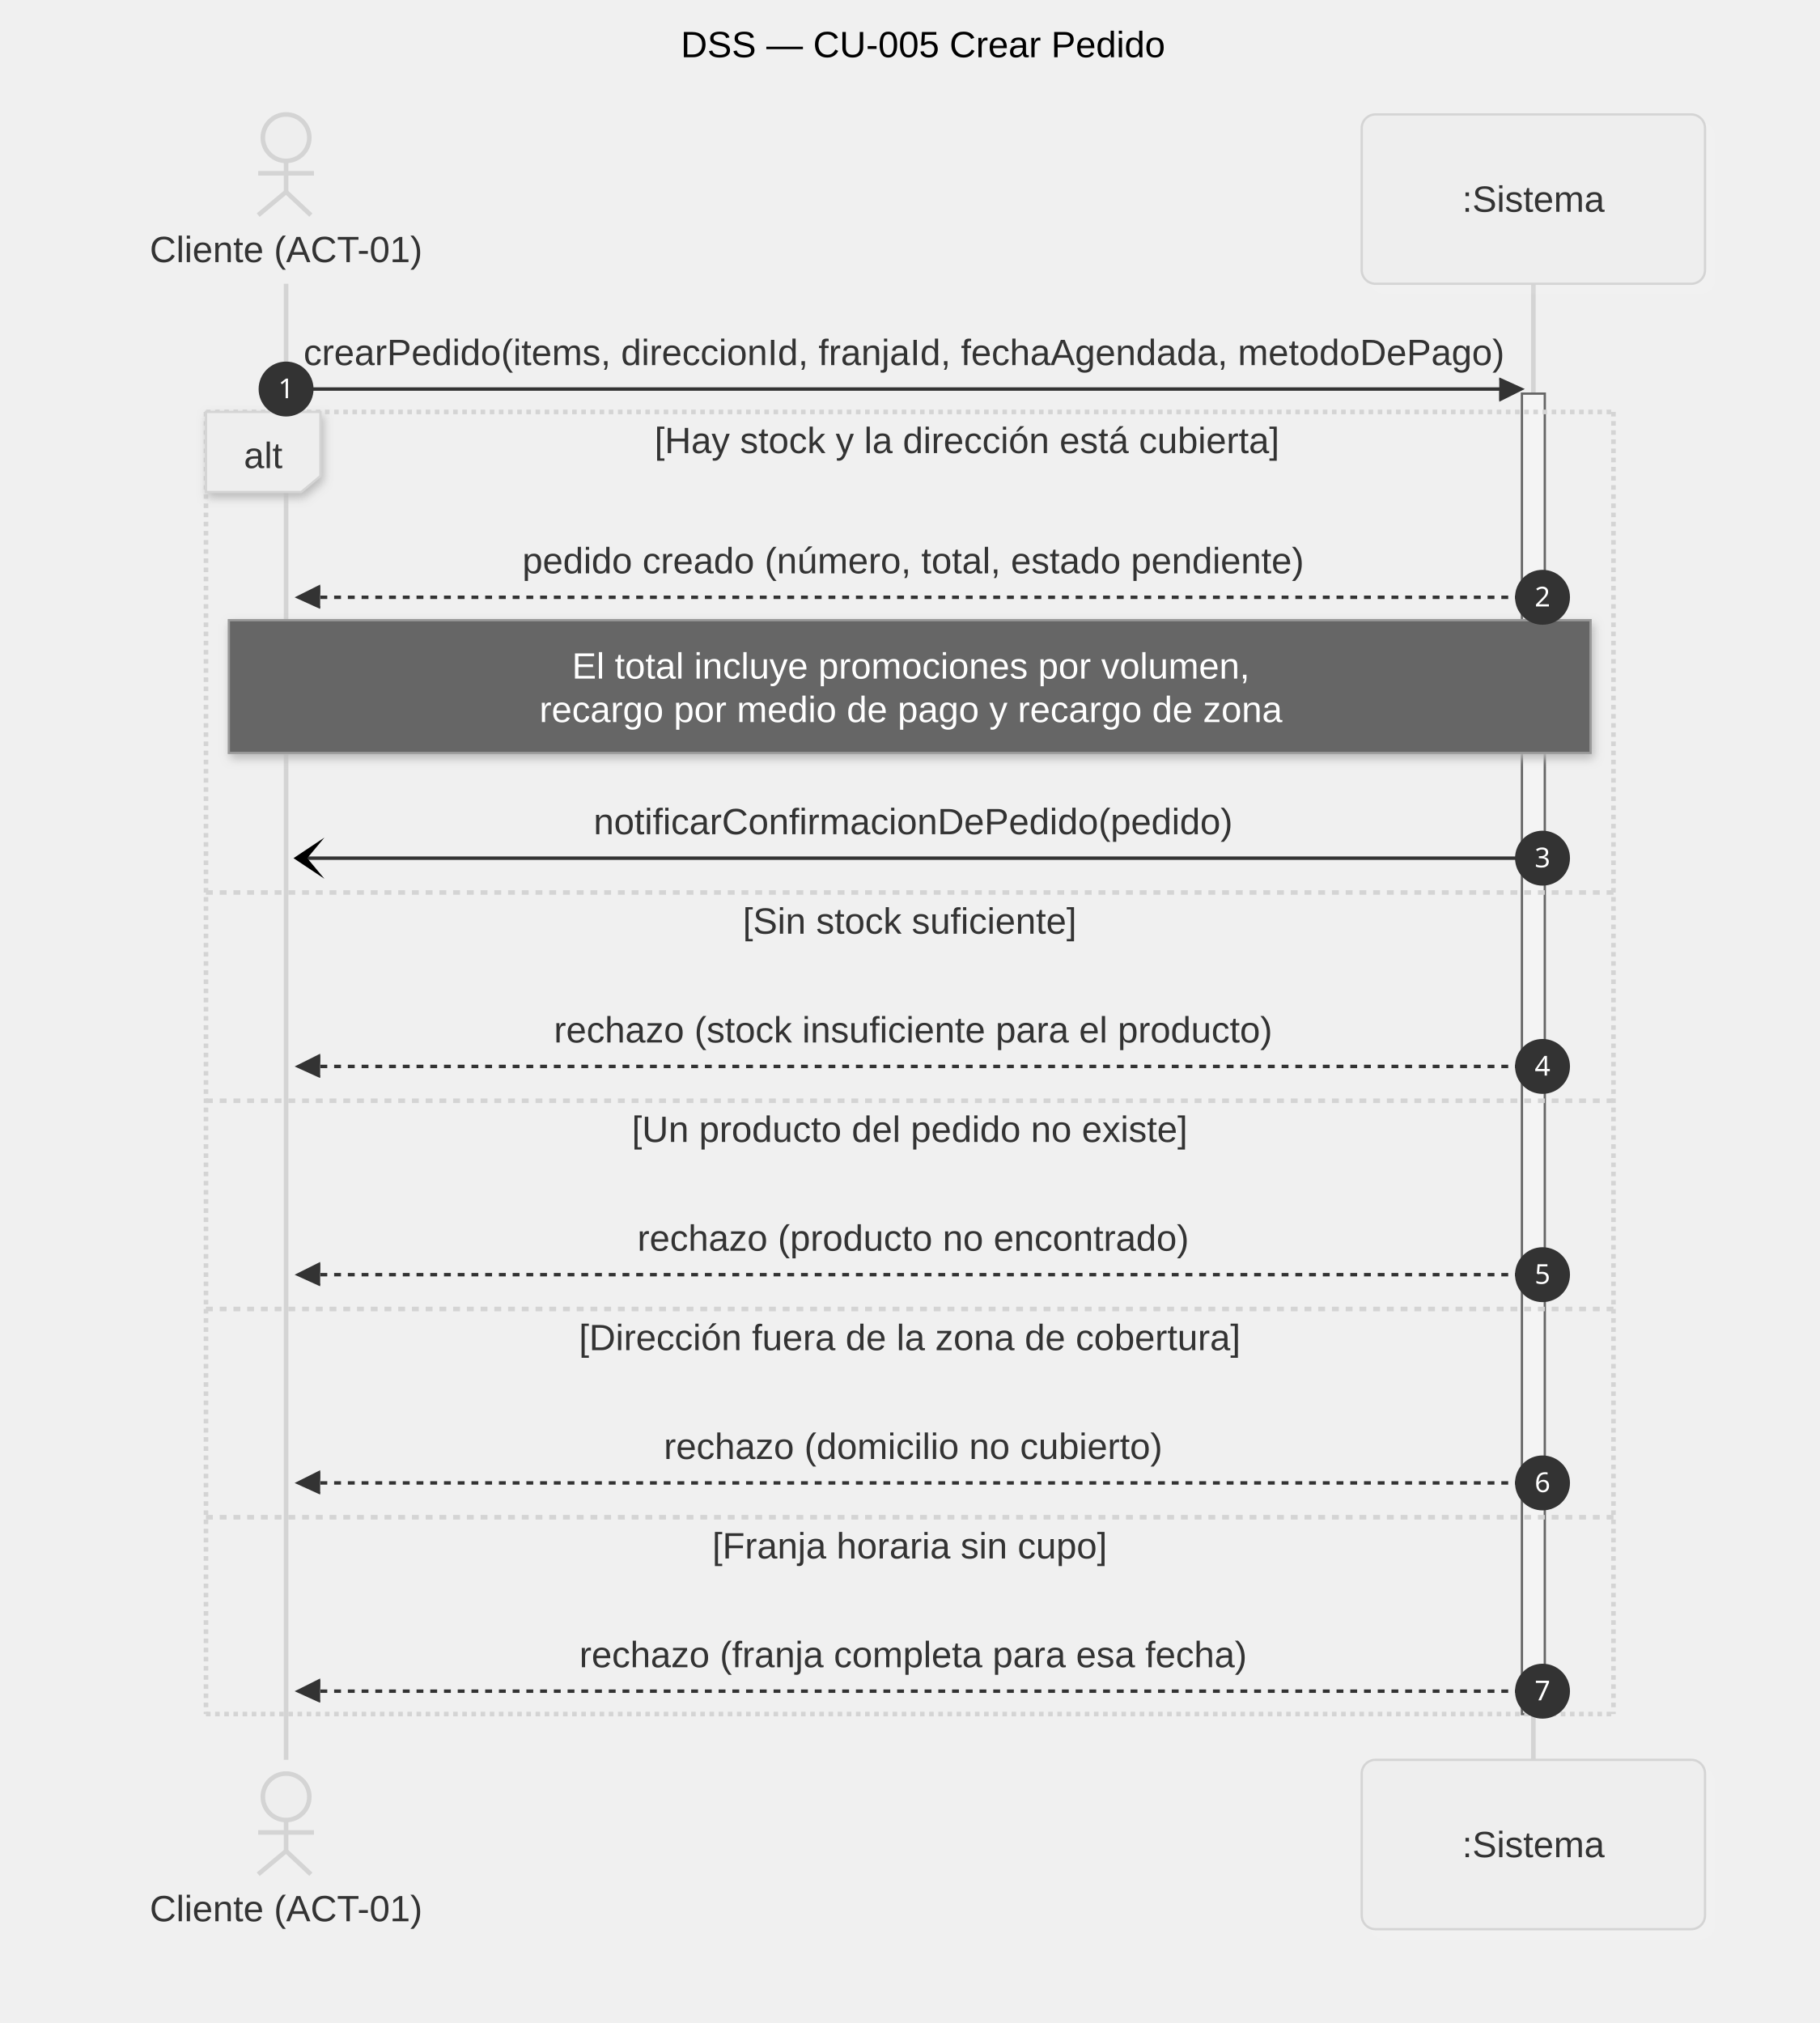
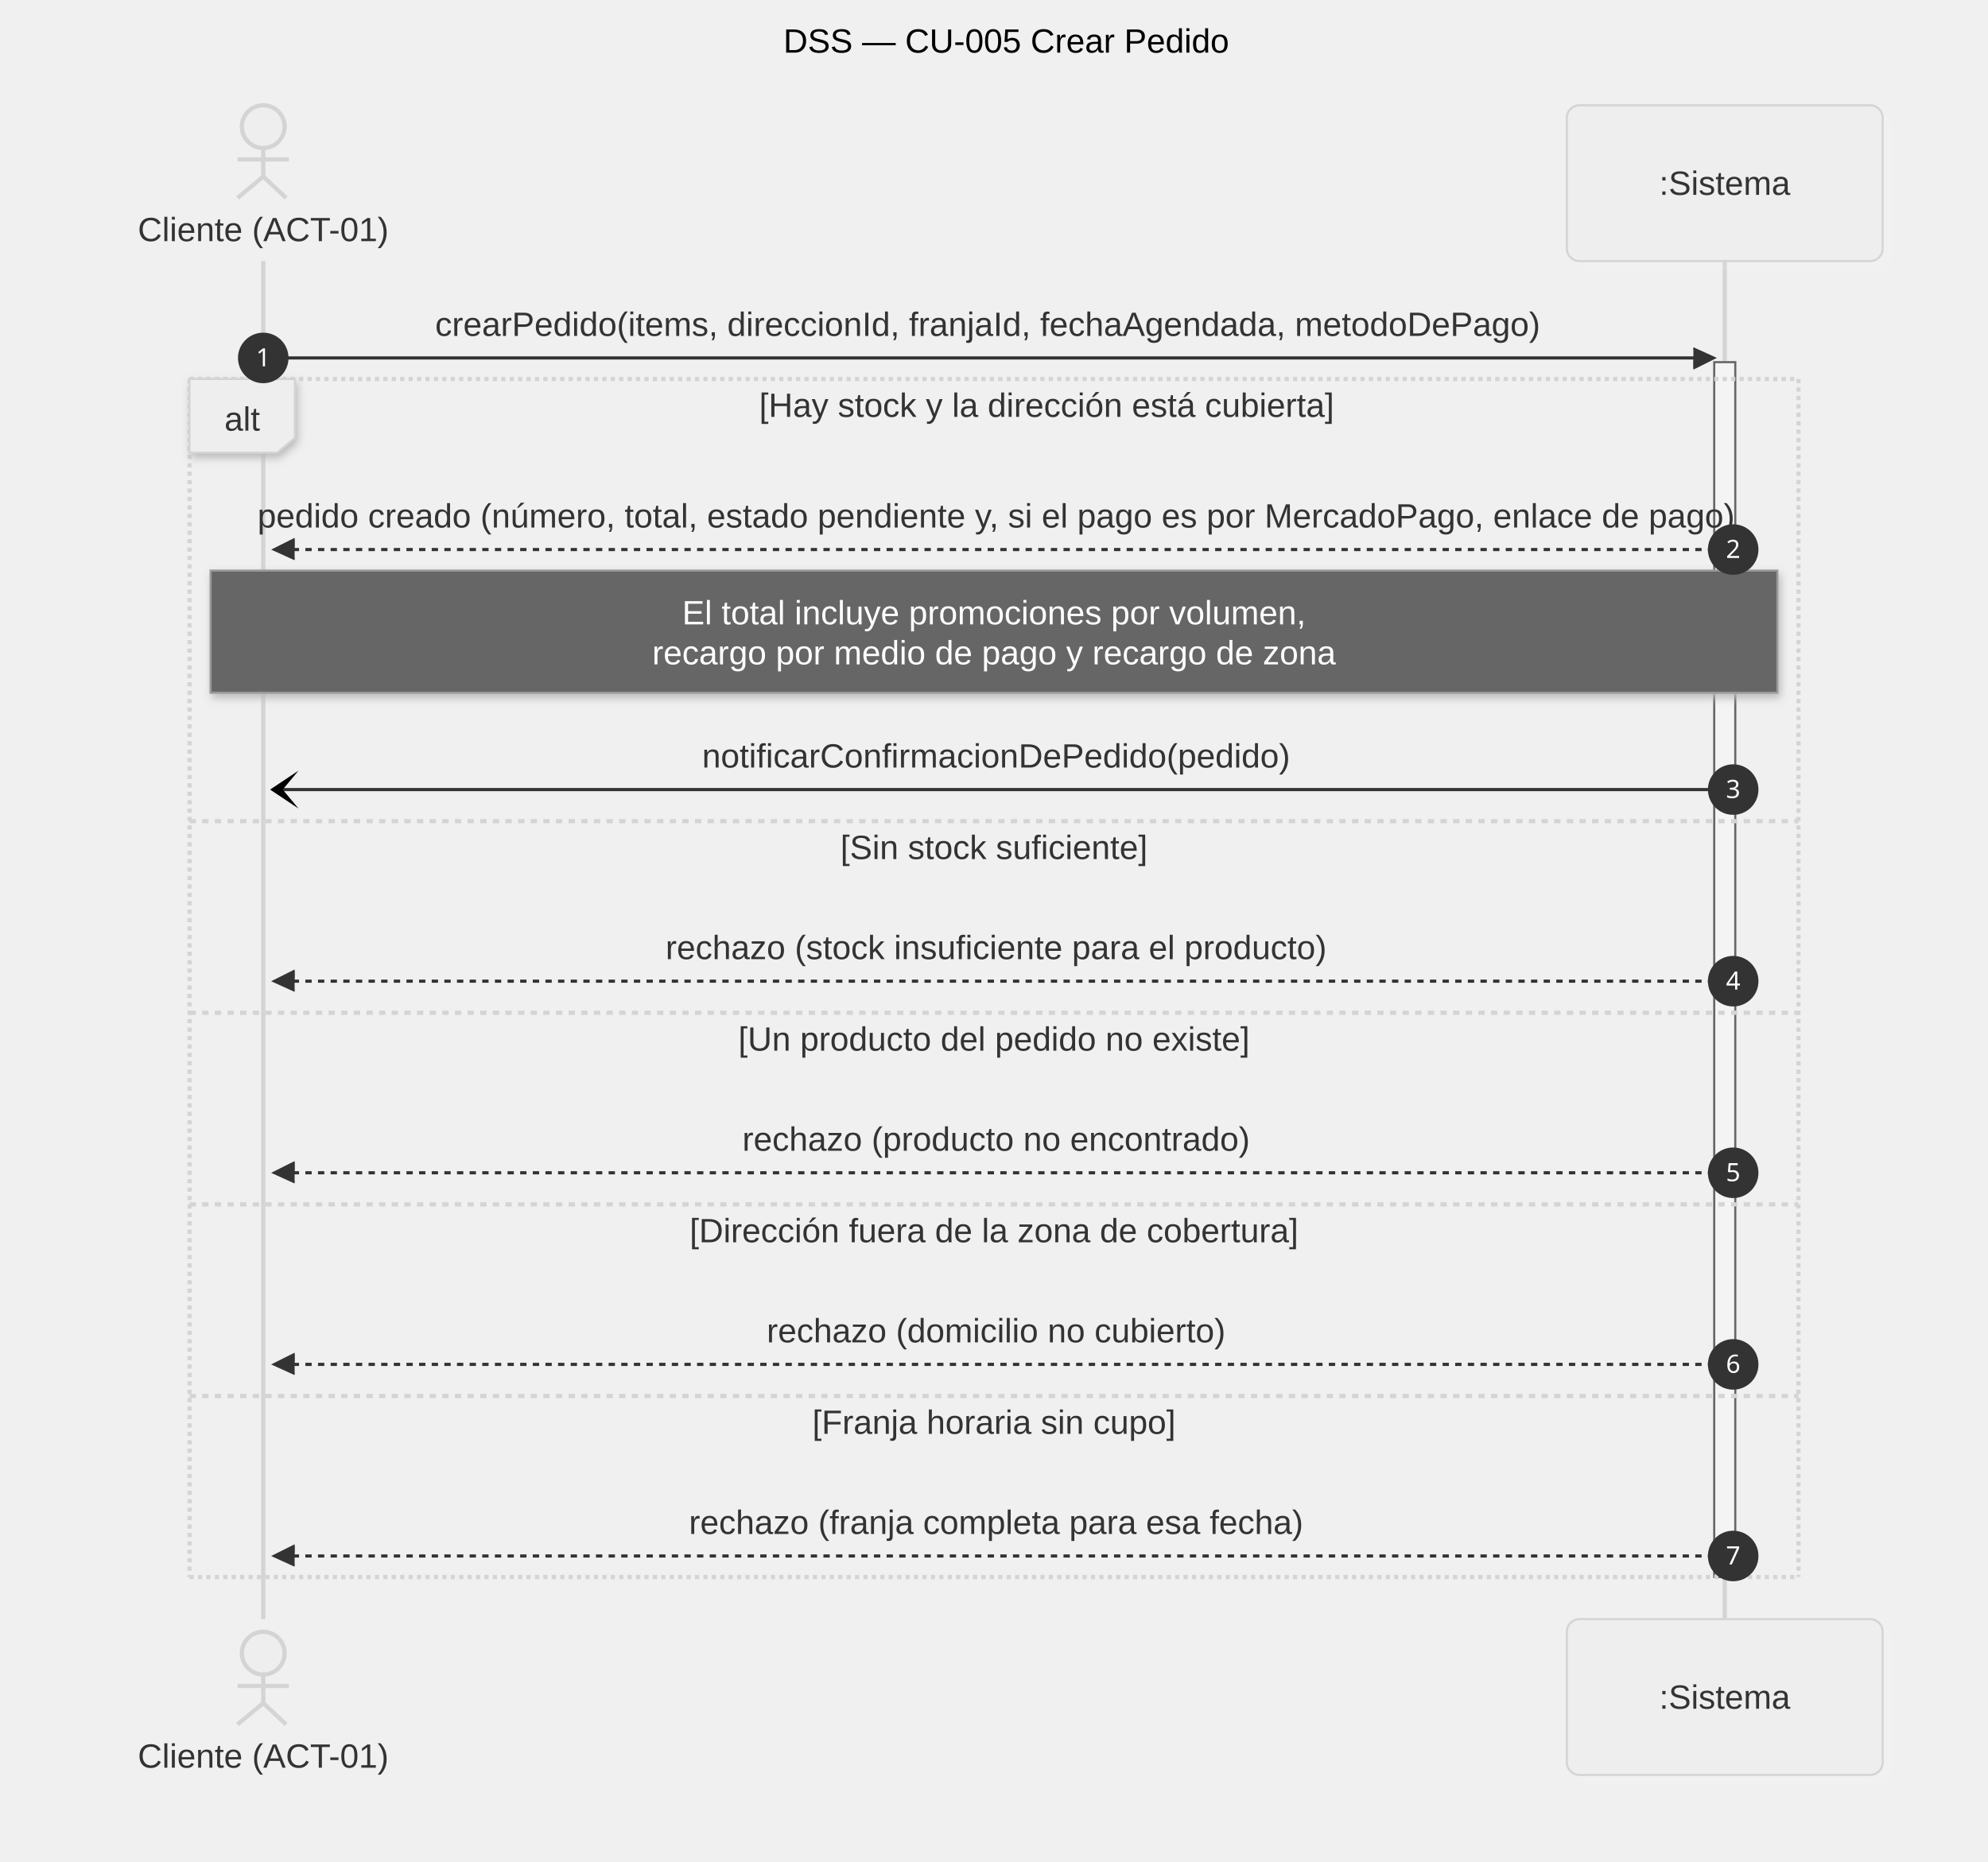
- <svg xmlns="http://www.w3.org/2000/svg" id="my-svg" width="100%" style="max-width: 795px; background-color: transparent;" viewBox="-50 -50 795 884" role="graphics-document document" aria-roledescription="sequence">
+ <svg xmlns="http://www.w3.org/2000/svg" id="my-svg" width="100%" style="max-width: 944px; background-color: transparent;" viewBox="-50 -50 944 884" role="graphics-document document" aria-roledescription="sequence">
  <g>
-     <rect x="545" y="719" fill="#eaeaea" stroke="#666" width="150" height="74" name="SIS" rx="6" ry="6" class="actor actor-bottom" data-look="neo" filter="url(#my-svg-drop-shadow)" />
-     <text x="620" y="756" dominant-baseline="central" alignment-baseline="central" class="actor actor-box" style="text-anchor: middle; font-size: 16px; font-weight: 400;">
-       <tspan x="620" dy="0">:Sistema</tspan>
+     <rect x="694" y="719" fill="#eaeaea" stroke="#666" width="150" height="74" name="SIS" rx="6" ry="6" class="actor actor-bottom" data-look="neo" filter="url(#my-svg-drop-shadow)" />
+     <text x="769" y="756" dominant-baseline="central" alignment-baseline="central" class="actor actor-box" style="text-anchor: middle; font-size: 16px; font-weight: 400;">
+       <tspan x="769" dy="0">:Sistema</tspan>
    </text>
  </g>
  <g />
  <g>
-     <line id="actor1" x1="620" y1="74" x2="620" y2="719" class="actor-line 200" stroke-width="0.5px" stroke="#999" name="SIS" data-et="life-line" data-id="SIS" />
+     <line id="actor1" x1="769" y1="74" x2="769" y2="719" class="actor-line 200" stroke-width="0.5px" stroke="#999" name="SIS" data-et="life-line" data-id="SIS" />
    <g id="root-1" data-look="neo" data-et="participant" data-type="participant" data-id="SIS">
-       <rect x="545" y="0" fill="#eaeaea" stroke="#666" width="150" height="74" name="SIS" rx="6" ry="6" class="actor actor-top" data-look="neo" filter="url(#my-svg-drop-shadow)" />
-       <text x="620" y="37" dominant-baseline="central" alignment-baseline="central" class="actor actor-box" style="text-anchor: middle; font-size: 16px; font-weight: 400;">
-         <tspan x="620" dy="0">:Sistema</tspan>
+       <rect x="694" y="0" fill="#eaeaea" stroke="#666" width="150" height="74" name="SIS" rx="6" ry="6" class="actor actor-top" data-look="neo" filter="url(#my-svg-drop-shadow)" />
+       <text x="769" y="37" dominant-baseline="central" alignment-baseline="central" class="actor actor-box" style="text-anchor: middle; font-size: 16px; font-weight: 400;">
+         <tspan x="769" dy="0">:Sistema</tspan>
      </text>
    </g>
  </g>
  <g>
    <line id="actor0" x1="75" y1="74" x2="75" y2="719" class="actor-line 200" stroke-width="0.5px" stroke="#999" name="CLI" data-et="life-line" data-id="CLI" />
  </g>
  <style>#my-svg{font-family:"trebuchet ms",verdana,arial,sans-serif;font-size:16px;fill:#000000;}@keyframes edge-animation-frame{from{stroke-dashoffset:0;}}@keyframes dash{to{stroke-dashoffset:0;}}#my-svg .edge-animation-slow{stroke-dasharray:9,5!important;stroke-dashoffset:900;animation:dash 50s linear infinite;stroke-linecap:round;}#my-svg .edge-animation-fast{stroke-dasharray:9,5!important;stroke-dashoffset:900;animation:dash 20s linear infinite;stroke-linecap:round;}#my-svg .error-icon{fill:#552222;}#my-svg .error-text{fill:#552222;stroke:#552222;}#my-svg .edge-thickness-normal{stroke-width:1px;}#my-svg .edge-thickness-thick{stroke-width:3.5px;}#my-svg .edge-pattern-solid{stroke-dasharray:0;}#my-svg .edge-thickness-invisible{stroke-width:0;fill:none;}#my-svg .edge-pattern-dashed{stroke-dasharray:3;}#my-svg .edge-pattern-dotted{stroke-dasharray:2;}#my-svg .marker{fill:#666;stroke:#666;}#my-svg .marker.cross{stroke:#666;}#my-svg svg{font-family:"trebuchet ms",verdana,arial,sans-serif;font-size:16px;}#my-svg p{margin:0;}#my-svg .actor{stroke:hsl(0, 0%, 83%);fill:#eee;stroke-width:1;}#my-svg rect.actor.outer-path[data-look="neo"]{filter:drop-shadow( 1px 2px 2px rgba(185,185,185,1));}#my-svg rect.note[data-look="neo"]{stroke:#999;fill:#666;filter:drop-shadow( 1px 2px 2px rgba(185,185,185,1));}#my-svg text.actor&gt;tspan{fill:#333;stroke:none;}#my-svg .actor-line{stroke:hsl(0, 0%, 83%);}#my-svg .innerArc{stroke-width:1.5;stroke-dasharray:none;}#my-svg .messageLine0{stroke-width:1.5;stroke-dasharray:none;stroke:#333;}#my-svg .messageLine1{stroke-width:1.5;stroke-dasharray:2,2;stroke:#333;}#my-svg [id$="-arrowhead"] path{fill:#333;stroke:#333;}#my-svg .sequenceNumber{fill:white;}#my-svg [id$="-sequencenumber"]{fill:#333;}#my-svg [id$="-crosshead"] path{fill:#333;stroke:#333;}#my-svg .messageText{fill:#333;stroke:none;}#my-svg .labelBox{stroke:hsl(0, 0%, 83%);fill:#eee;filter:drop-shadow( 1px 2px 2px rgba(185,185,185,1));}#my-svg .labelText,#my-svg .labelText&gt;tspan{fill:#333;stroke:none;}#my-svg .loopText,#my-svg .loopText&gt;tspan{fill:#333;stroke:none;}#my-svg .sectionTitle,#my-svg .sectionTitle&gt;tspan{fill:#333;stroke:none;}#my-svg .loopLine{stroke-width:2px;stroke-dasharray:2,2;stroke:hsl(0, 0%, 83%);fill:hsl(0, 0%, 83%);}#my-svg .note{stroke:#999;fill:#666;}#my-svg .noteText,#my-svg .noteText&gt;tspan{fill:#fff;stroke:none;}#my-svg .activation0{fill:#f4f4f4;stroke:#666;}#my-svg .activation1{fill:#f4f4f4;stroke:#666;}#my-svg .activation2{fill:#f4f4f4;stroke:#666;}#my-svg .actorPopupMenu{position:absolute;}#my-svg .actorPopupMenuPanel{position:absolute;fill:#eee;box-shadow:0px 8px 16px 0px rgba(0,0,0,0.2);filter:drop-shadow(3px 5px 2px rgb(0 0 0 / 0.4));}#my-svg .actor-man circle,#my-svg line{fill:#eee;stroke-width:2px;}#my-svg g rect.rect{filter:drop-shadow( 1px 2px 2px rgba(185,185,185,1));stroke:#999;}#my-svg .node .neo-node{stroke:#999;}#my-svg [data-look="neo"].node rect,#my-svg [data-look="neo"].cluster rect,#my-svg [data-look="neo"].node polygon{stroke:url(#my-svg-gradient);filter:drop-shadow( 1px 2px 2px rgba(185,185,185,1));}#my-svg [data-look="neo"].swimlane.cluster rect{filter:none;}#my-svg [data-look="neo"].node path{stroke:url(#my-svg-gradient);stroke-width:1px;}#my-svg [data-look="neo"].node .outer-path{filter:drop-shadow( 1px 2px 2px rgba(185,185,185,1));}#my-svg [data-look="neo"].node .neo-line path{stroke:#999;filter:none;}#my-svg [data-look="neo"].node circle{stroke:url(#my-svg-gradient);filter:drop-shadow( 1px 2px 2px rgba(185,185,185,1));}#my-svg [data-look="neo"].node circle .state-start{fill:#000000;}#my-svg [data-look="neo"].icon-shape .icon{fill:url(#my-svg-gradient);filter:drop-shadow( 1px 2px 2px rgba(185,185,185,1));}#my-svg [data-look="neo"].icon-shape .icon-neo path{stroke:url(#my-svg-gradient);filter:drop-shadow( 1px 2px 2px rgba(185,185,185,1));}#my-svg :root{--mermaid-font-family:"trebuchet ms",verdana,arial,sans-serif;}</style>
  <g />
  <defs>
    <symbol id="my-svg-computer" width="24" height="24">
      <path transform="scale(.5)" d="M2 2v13h20v-13h-20zm18 11h-16v-9h16v9zm-10.228 6l.466-1h3.524l.467 1h-4.457zm14.228 3h-24l2-6h2.104l-1.33 4h18.45l-1.297-4h2.073l2 6zm-5-10h-14v-7h14v7z" />
    </symbol>
  </defs>
  <defs>
    <symbol id="my-svg-database" fill-rule="evenodd" clip-rule="evenodd">
      <path transform="scale(.5)" d="M12.258.001l.256.004.255.005.253.008.251.01.249.012.247.015.246.016.242.019.241.02.239.023.236.024.233.027.231.028.229.031.225.032.223.034.22.036.217.038.214.04.211.041.208.043.205.045.201.046.198.048.194.05.191.051.187.053.183.054.18.056.175.057.172.059.168.06.163.061.16.063.155.064.15.066.074.033.073.033.071.034.07.034.069.035.068.035.067.035.066.035.064.036.064.036.062.036.06.036.06.037.058.037.058.037.055.038.055.038.053.038.052.038.051.039.05.039.048.039.047.039.045.04.044.04.043.04.041.04.04.041.039.041.037.041.036.041.034.041.033.042.032.042.03.042.029.042.027.042.026.043.024.043.023.043.021.043.02.043.018.044.017.043.015.044.013.044.012.044.011.045.009.044.007.045.006.045.004.045.002.045.001.045v17l-.001.045-.002.045-.004.045-.006.045-.007.045-.009.044-.011.045-.012.044-.013.044-.015.044-.017.043-.018.044-.02.043-.021.043-.023.043-.024.043-.026.043-.027.042-.029.042-.03.042-.032.042-.033.042-.034.041-.036.041-.037.041-.039.041-.04.041-.041.04-.043.04-.044.04-.045.04-.047.039-.048.039-.05.039-.051.039-.052.038-.053.038-.055.038-.055.038-.058.037-.058.037-.06.037-.06.036-.062.036-.064.036-.064.036-.066.035-.067.035-.068.035-.069.035-.07.034-.071.034-.073.033-.074.033-.15.066-.155.064-.16.063-.163.061-.168.06-.172.059-.175.057-.18.056-.183.054-.187.053-.191.051-.194.05-.198.048-.201.046-.205.045-.208.043-.211.041-.214.04-.217.038-.22.036-.223.034-.225.032-.229.031-.231.028-.233.027-.236.024-.239.023-.241.02-.242.019-.246.016-.247.015-.249.012-.251.01-.253.008-.255.005-.256.004-.258.001-.258-.001-.256-.004-.255-.005-.253-.008-.251-.01-.249-.012-.247-.015-.245-.016-.243-.019-.241-.02-.238-.023-.236-.024-.234-.027-.231-.028-.228-.031-.226-.032-.223-.034-.22-.036-.217-.038-.214-.04-.211-.041-.208-.043-.204-.045-.201-.046-.198-.048-.195-.05-.19-.051-.187-.053-.184-.054-.179-.056-.176-.057-.172-.059-.167-.06-.164-.061-.159-.063-.155-.064-.151-.066-.074-.033-.072-.033-.072-.034-.07-.034-.069-.035-.068-.035-.067-.035-.066-.035-.064-.036-.063-.036-.062-.036-.061-.036-.06-.037-.058-.037-.057-.037-.056-.038-.055-.038-.053-.038-.052-.038-.051-.039-.049-.039-.049-.039-.046-.039-.046-.04-.044-.04-.043-.04-.041-.04-.04-.041-.039-.041-.037-.041-.036-.041-.034-.041-.033-.042-.032-.042-.03-.042-.029-.042-.027-.042-.026-.043-.024-.043-.023-.043-.021-.043-.02-.043-.018-.044-.017-.043-.015-.044-.013-.044-.012-.044-.011-.045-.009-.044-.007-.045-.006-.045-.004-.045-.002-.045-.001-.045v-17l.001-.045.002-.045.004-.045.006-.045.007-.045.009-.044.011-.045.012-.044.013-.044.015-.044.017-.043.018-.044.02-.043.021-.043.023-.043.024-.043.026-.043.027-.042.029-.042.03-.042.032-.042.033-.042.034-.041.036-.041.037-.041.039-.041.04-.041.041-.04.043-.04.044-.04.046-.04.046-.039.049-.039.049-.039.051-.039.052-.038.053-.038.055-.038.056-.038.057-.037.058-.037.06-.037.061-.036.062-.036.063-.036.064-.036.066-.035.067-.035.068-.035.069-.035.07-.034.072-.034.072-.033.074-.033.151-.066.155-.064.159-.063.164-.061.167-.06.172-.059.176-.057.179-.056.184-.054.187-.053.19-.051.195-.05.198-.048.201-.046.204-.045.208-.043.211-.041.214-.04.217-.038.22-.036.223-.034.226-.032.228-.031.231-.028.234-.027.236-.024.238-.023.241-.02.243-.019.245-.016.247-.015.249-.012.251-.01.253-.008.255-.005.256-.004.258-.001.258.001zm-9.258 20.499v.01l.001.021.003.021.004.022.005.021.006.022.007.022.009.023.01.022.011.023.012.023.013.023.015.023.016.024.017.023.018.024.019.024.021.024.022.025.023.024.024.025.052.049.056.05.061.051.066.051.07.051.075.051.079.052.084.052.088.052.092.052.097.052.102.051.105.052.11.052.114.051.119.051.123.051.127.05.131.05.135.05.139.048.144.049.147.047.152.047.155.047.16.045.163.045.167.043.171.043.176.041.178.041.183.039.187.039.19.037.194.035.197.035.202.033.204.031.209.03.212.029.216.027.219.025.222.024.226.021.23.02.233.018.236.016.24.015.243.012.246.01.249.008.253.005.256.004.259.001.26-.001.257-.004.254-.005.25-.008.247-.011.244-.012.241-.014.237-.016.233-.018.231-.021.226-.021.224-.024.22-.026.216-.027.212-.028.21-.031.205-.031.202-.034.198-.034.194-.036.191-.037.187-.039.183-.04.179-.04.175-.042.172-.043.168-.044.163-.045.16-.046.155-.046.152-.047.148-.048.143-.049.139-.049.136-.05.131-.05.126-.05.123-.051.118-.052.114-.051.11-.052.106-.052.101-.052.096-.052.092-.052.088-.053.083-.051.079-.052.074-.052.07-.051.065-.051.06-.051.056-.05.051-.05.023-.024.023-.025.021-.024.02-.024.019-.024.018-.024.017-.024.015-.023.014-.024.013-.023.012-.023.01-.023.01-.022.008-.022.006-.022.006-.022.004-.022.004-.021.001-.021.001-.021v-4.127l-.077.055-.08.053-.083.054-.085.053-.087.052-.09.052-.093.051-.095.05-.097.05-.1.049-.102.049-.105.048-.106.047-.109.047-.111.046-.114.045-.115.045-.118.044-.12.043-.122.042-.124.042-.126.041-.128.04-.13.04-.132.038-.134.038-.135.037-.138.037-.139.035-.142.035-.143.034-.144.033-.147.032-.148.031-.15.03-.151.03-.153.029-.154.027-.156.027-.158.026-.159.025-.161.024-.162.023-.163.022-.165.021-.166.02-.167.019-.169.018-.169.017-.171.016-.173.015-.173.014-.175.013-.175.012-.177.011-.178.01-.179.008-.179.008-.181.006-.182.005-.182.004-.184.003-.184.002h-.37l-.184-.002-.184-.003-.182-.004-.182-.005-.181-.006-.179-.008-.179-.008-.178-.01-.176-.011-.176-.012-.175-.013-.173-.014-.172-.015-.171-.016-.17-.017-.169-.018-.167-.019-.166-.02-.165-.021-.163-.022-.162-.023-.161-.024-.159-.025-.157-.026-.156-.027-.155-.027-.153-.029-.151-.03-.15-.03-.148-.031-.146-.032-.145-.033-.143-.034-.141-.035-.14-.035-.137-.037-.136-.037-.134-.038-.132-.038-.13-.04-.128-.04-.126-.041-.124-.042-.122-.042-.12-.044-.117-.043-.116-.045-.113-.045-.112-.046-.109-.047-.106-.047-.105-.048-.102-.049-.1-.049-.097-.05-.095-.05-.093-.052-.09-.051-.087-.052-.085-.053-.083-.054-.08-.054-.077-.054v4.127zm0-5.654v.011l.001.021.003.021.004.021.005.022.006.022.007.022.009.022.01.022.011.023.012.023.013.023.015.024.016.023.017.024.018.024.019.024.021.024.022.024.023.025.024.024.052.05.056.05.061.05.066.051.07.051.075.052.079.051.084.052.088.052.092.052.097.052.102.052.105.052.11.051.114.051.119.052.123.05.127.051.131.05.135.049.139.049.144.048.147.048.152.047.155.046.16.045.163.045.167.044.171.042.176.042.178.04.183.04.187.038.19.037.194.036.197.034.202.033.204.032.209.03.212.028.216.027.219.025.222.024.226.022.23.02.233.018.236.016.24.014.243.012.246.01.249.008.253.006.256.003.259.001.26-.001.257-.003.254-.006.25-.008.247-.01.244-.012.241-.015.237-.016.233-.018.231-.02.226-.022.224-.024.22-.025.216-.027.212-.029.21-.03.205-.032.202-.033.198-.035.194-.036.191-.037.187-.039.183-.039.179-.041.175-.042.172-.043.168-.044.163-.045.16-.045.155-.047.152-.047.148-.048.143-.048.139-.05.136-.049.131-.05.126-.051.123-.051.118-.051.114-.052.11-.052.106-.052.101-.052.096-.052.092-.052.088-.052.083-.052.079-.052.074-.051.07-.052.065-.051.06-.05.056-.051.051-.049.023-.025.023-.024.021-.025.02-.024.019-.024.018-.024.017-.024.015-.023.014-.023.013-.024.012-.022.01-.023.01-.023.008-.022.006-.022.006-.022.004-.021.004-.022.001-.021.001-.021v-4.139l-.077.054-.08.054-.083.054-.085.052-.087.053-.09.051-.093.051-.095.051-.097.05-.1.049-.102.049-.105.048-.106.047-.109.047-.111.046-.114.045-.115.044-.118.044-.12.044-.122.042-.124.042-.126.041-.128.04-.13.039-.132.039-.134.038-.135.037-.138.036-.139.036-.142.035-.143.033-.144.033-.147.033-.148.031-.15.03-.151.03-.153.028-.154.028-.156.027-.158.026-.159.025-.161.024-.162.023-.163.022-.165.021-.166.02-.167.019-.169.018-.169.017-.171.016-.173.015-.173.014-.175.013-.175.012-.177.011-.178.009-.179.009-.179.007-.181.007-.182.005-.182.004-.184.003-.184.002h-.37l-.184-.002-.184-.003-.182-.004-.182-.005-.181-.007-.179-.007-.179-.009-.178-.009-.176-.011-.176-.012-.175-.013-.173-.014-.172-.015-.171-.016-.17-.017-.169-.018-.167-.019-.166-.02-.165-.021-.163-.022-.162-.023-.161-.024-.159-.025-.157-.026-.156-.027-.155-.028-.153-.028-.151-.03-.15-.03-.148-.031-.146-.033-.145-.033-.143-.033-.141-.035-.14-.036-.137-.036-.136-.037-.134-.038-.132-.039-.13-.039-.128-.04-.126-.041-.124-.042-.122-.043-.12-.043-.117-.044-.116-.044-.113-.046-.112-.046-.109-.046-.106-.047-.105-.048-.102-.049-.1-.049-.097-.05-.095-.051-.093-.051-.09-.051-.087-.053-.085-.052-.083-.054-.08-.054-.077-.054v4.139zm0-5.666v.011l.001.02.003.022.004.021.005.022.006.021.007.022.009.023.01.022.011.023.012.023.013.023.015.023.016.024.017.024.018.023.019.024.021.025.022.024.023.024.024.025.052.05.056.05.061.05.066.051.07.051.075.052.079.051.084.052.088.052.092.052.097.052.102.052.105.051.11.052.114.051.119.051.123.051.127.05.131.05.135.05.139.049.144.048.147.048.152.047.155.046.16.045.163.045.167.043.171.043.176.042.178.04.183.04.187.038.19.037.194.036.197.034.202.033.204.032.209.03.212.028.216.027.219.025.222.024.226.021.23.02.233.018.236.017.24.014.243.012.246.01.249.008.253.006.256.003.259.001.26-.001.257-.003.254-.006.25-.008.247-.01.244-.013.241-.014.237-.016.233-.018.231-.02.226-.022.224-.024.22-.025.216-.027.212-.029.21-.03.205-.032.202-.033.198-.035.194-.036.191-.037.187-.039.183-.039.179-.041.175-.042.172-.043.168-.044.163-.045.16-.045.155-.047.152-.047.148-.048.143-.049.139-.049.136-.049.131-.051.126-.05.123-.051.118-.052.114-.051.11-.052.106-.052.101-.052.096-.052.092-.052.088-.052.083-.052.079-.052.074-.052.07-.051.065-.051.06-.051.056-.05.051-.049.023-.025.023-.025.021-.024.02-.024.019-.024.018-.024.017-.024.015-.023.014-.024.013-.023.012-.023.01-.022.01-.023.008-.022.006-.022.006-.022.004-.022.004-.021.001-.021.001-.021v-4.153l-.077.054-.08.054-.083.053-.085.053-.087.053-.09.051-.093.051-.095.051-.097.05-.1.049-.102.048-.105.048-.106.048-.109.046-.111.046-.114.046-.115.044-.118.044-.12.043-.122.043-.124.042-.126.041-.128.04-.13.039-.132.039-.134.038-.135.037-.138.036-.139.036-.142.034-.143.034-.144.033-.147.032-.148.032-.15.03-.151.03-.153.028-.154.028-.156.027-.158.026-.159.024-.161.024-.162.023-.163.023-.165.021-.166.02-.167.019-.169.018-.169.017-.171.016-.173.015-.173.014-.175.013-.175.012-.177.01-.178.01-.179.009-.179.007-.181.006-.182.006-.182.004-.184.003-.184.001-.185.001-.185-.001-.184-.001-.184-.003-.182-.004-.182-.006-.181-.006-.179-.007-.179-.009-.178-.01-.176-.01-.176-.012-.175-.013-.173-.014-.172-.015-.171-.016-.17-.017-.169-.018-.167-.019-.166-.02-.165-.021-.163-.023-.162-.023-.161-.024-.159-.024-.157-.026-.156-.027-.155-.028-.153-.028-.151-.03-.15-.03-.148-.032-.146-.032-.145-.033-.143-.034-.141-.034-.14-.036-.137-.036-.136-.037-.134-.038-.132-.039-.13-.039-.128-.041-.126-.041-.124-.041-.122-.043-.12-.043-.117-.044-.116-.044-.113-.046-.112-.046-.109-.046-.106-.048-.105-.048-.102-.048-.1-.05-.097-.049-.095-.051-.093-.051-.09-.052-.087-.052-.085-.053-.083-.053-.08-.054-.077-.054v4.153zm8.74-8.179l-.257.004-.254.005-.25.008-.247.011-.244.012-.241.014-.237.016-.233.018-.231.021-.226.022-.224.023-.22.026-.216.027-.212.028-.21.031-.205.032-.202.033-.198.034-.194.036-.191.038-.187.038-.183.04-.179.041-.175.042-.172.043-.168.043-.163.045-.16.046-.155.046-.152.048-.148.048-.143.048-.139.049-.136.05-.131.05-.126.051-.123.051-.118.051-.114.052-.11.052-.106.052-.101.052-.096.052-.092.052-.088.052-.083.052-.079.052-.074.051-.07.052-.065.051-.06.05-.056.05-.051.05-.023.025-.023.024-.021.024-.02.025-.019.024-.018.024-.017.023-.015.024-.014.023-.013.023-.012.023-.01.023-.01.022-.008.022-.006.023-.006.021-.004.022-.004.021-.001.021-.001.021.001.021.001.021.004.021.004.022.006.021.006.023.008.022.01.022.01.023.012.023.013.023.014.023.015.024.017.023.018.024.019.024.02.025.021.024.023.024.023.025.051.05.056.05.06.05.065.051.07.052.074.051.079.052.083.052.088.052.092.052.096.052.101.052.106.052.11.052.114.052.118.051.123.051.126.051.131.05.136.05.139.049.143.048.148.048.152.048.155.046.16.046.163.045.168.043.172.043.175.042.179.041.183.04.187.038.191.038.194.036.198.034.202.033.205.032.21.031.212.028.216.027.22.026.224.023.226.022.231.021.233.018.237.016.241.014.244.012.247.011.25.008.254.005.257.004.26.001.26-.001.257-.004.254-.005.25-.008.247-.011.244-.012.241-.014.237-.016.233-.018.231-.021.226-.022.224-.023.22-.026.216-.027.212-.028.21-.031.205-.032.202-.033.198-.034.194-.036.191-.038.187-.038.183-.04.179-.041.175-.042.172-.043.168-.043.163-.045.16-.046.155-.046.152-.048.148-.048.143-.048.139-.049.136-.05.131-.05.126-.051.123-.051.118-.051.114-.052.11-.052.106-.052.101-.052.096-.052.092-.052.088-.052.083-.052.079-.052.074-.051.07-.052.065-.051.06-.05.056-.05.051-.05.023-.025.023-.024.021-.024.02-.025.019-.024.018-.024.017-.023.015-.024.014-.023.013-.023.012-.023.01-.023.01-.022.008-.022.006-.023.006-.021.004-.022.004-.021.001-.021.001-.021-.001-.021-.001-.021-.004-.021-.004-.022-.006-.021-.006-.023-.008-.022-.01-.022-.01-.023-.012-.023-.013-.023-.014-.023-.015-.024-.017-.023-.018-.024-.019-.024-.02-.025-.021-.024-.023-.024-.023-.025-.051-.05-.056-.05-.06-.05-.065-.051-.07-.052-.074-.051-.079-.052-.083-.052-.088-.052-.092-.052-.096-.052-.101-.052-.106-.052-.11-.052-.114-.052-.118-.051-.123-.051-.126-.051-.131-.05-.136-.05-.139-.049-.143-.048-.148-.048-.152-.048-.155-.046-.16-.046-.163-.045-.168-.043-.172-.043-.175-.042-.179-.041-.183-.04-.187-.038-.191-.038-.194-.036-.198-.034-.202-.033-.205-.032-.21-.031-.212-.028-.216-.027-.22-.026-.224-.023-.226-.022-.231-.021-.233-.018-.237-.016-.241-.014-.244-.012-.247-.011-.25-.008-.254-.005-.257-.004-.26-.001-.26.001z" />
    </symbol>
  </defs>
  <defs>
    <symbol id="my-svg-clock" width="24" height="24">
      <path transform="scale(.5)" d="M12 2c5.514 0 10 4.486 10 10s-4.486 10-10 10-10-4.486-10-10 4.486-10 10-10zm0-2c-6.627 0-12 5.373-12 12s5.373 12 12 12 12-5.373 12-12-5.373-12-12-12zm5.848 12.459c.202.038.202.333.001.372-1.907.361-6.045 1.111-6.547 1.111-.719 0-1.301-.582-1.301-1.301 0-.512.77-5.447 1.125-7.445.034-.192.312-.181.343.014l.985 6.238 5.394 1.011z" />
    </symbol>
  </defs>
  <defs>
    <marker id="my-svg-arrowhead" refX="7.9" refY="5" markerUnits="userSpaceOnUse" markerWidth="12" markerHeight="12" orient="auto-start-reverse">
      <path d="M -1 0 L 10 5 L 0 10 z" />
    </marker>
  </defs>
  <defs>
    <marker id="my-svg-crosshead" markerWidth="15" markerHeight="8" orient="auto" refX="4" refY="4.5">
      <path fill="none" stroke="#000000" stroke-width="1pt" d="M 1,2 L 6,7 M 6,2 L 1,7" style="stroke-dasharray: 0, 0;" />
    </marker>
  </defs>
  <defs>
    <marker id="my-svg-filled-head" refX="15.5" refY="7" markerWidth="20" markerHeight="28" orient="auto">
      <path d="M 18,7 L9,13 L14,7 L9,1 Z" />
    </marker>
  </defs>
  <defs>
    <marker id="my-svg-sequencenumber" refX="15" refY="15" markerWidth="60" markerHeight="40" orient="auto">
      <circle cx="15" cy="15" r="6" />
    </marker>
  </defs>
  <defs>
    <marker id="my-svg-solidTopArrowHead" refX="7.9" refY="7.25" markerUnits="userSpaceOnUse" markerWidth="12" markerHeight="12" orient="auto-start-reverse">
      <path d="M 0 0 L 10 8 L 0 8 z" />
    </marker>
  </defs>
  <defs>
    <marker id="my-svg-solidBottomArrowHead" refX="7.9" refY="0.75" markerUnits="userSpaceOnUse" markerWidth="12" markerHeight="12" orient="auto-start-reverse">
      <path d="M 0 0 L 10 0 L 0 8 z" />
    </marker>
  </defs>
  <defs>
    <marker id="my-svg-stickTopArrowHead" refX="7.5" refY="7" markerUnits="userSpaceOnUse" markerWidth="12" markerHeight="12" orient="auto-start-reverse">
      <path d="M 0 0 L 7 7" stroke="black" stroke-width="1.5" fill="none" />
    </marker>
  </defs>
  <defs>
    <marker id="my-svg-stickBottomArrowHead" refX="7.5" refY="0" markerUnits="userSpaceOnUse" markerWidth="12" markerHeight="12" orient="auto-start-reverse">
      <path d="M 0 7 L 7 0" stroke="black" stroke-width="1.5" fill="none" />
    </marker>
  </defs>
  <defs>
    <filter id="my-svg-drop-shadow" height="130%" width="130%">
      <feDropShadow dx="4" dy="4" stdDeviation="0" flood-opacity="0.06" flood-color="#FFFFFF" />
    </filter>
  </defs>
  <g>
-     <rect x="615" y="122" fill="#EDF2AE" stroke="#666" width="10" height="577" class="activation0" data-look="neo" />
+     <rect x="764" y="122" fill="#EDF2AE" stroke="#666" width="10" height="577" class="activation0" data-look="neo" />
  </g>
  <g data-et="note" data-id="i5">
-     <rect x="50" y="221" fill="#EDF2AE" stroke="#666" width="595" height="58" class="note" data-look="neo" />
-     <text x="348" y="226" text-anchor="middle" dominant-baseline="middle" alignment-baseline="middle" class="noteText" dy="1em" style="font-size: 16px; font-weight: 400;">
-       <tspan x="348">El total incluye promociones por volumen,</tspan>
+     <rect x="50" y="221" fill="#EDF2AE" stroke="#666" width="744" height="58" class="note" data-look="neo" />
+     <text x="422" y="226" text-anchor="middle" dominant-baseline="middle" alignment-baseline="middle" class="noteText" dy="1em" style="font-size: 16px; font-weight: 400;">
+       <tspan x="422">El total incluye promociones por volumen,</tspan>
    </text>
-     <text x="348" y="245" text-anchor="middle" dominant-baseline="middle" alignment-baseline="middle" class="noteText" dy="1em" style="font-size: 16px; font-weight: 400;">
-       <tspan x="348">recargo por medio de pago y recargo de zona</tspan>
+     <text x="422" y="245" text-anchor="middle" dominant-baseline="middle" alignment-baseline="middle" class="noteText" dy="1em" style="font-size: 16px; font-weight: 400;">
+       <tspan x="422">recargo por medio de pago y recargo de zona</tspan>
    </text>
  </g>
  <g data-et="control-structure" data-id="i15">
-     <line x1="40" y1="130" x2="655" y2="130" class="loopLine" />
-     <line x1="655" y1="130" x2="655" y2="699" class="loopLine" />
-     <line x1="40" y1="699" x2="655" y2="699" class="loopLine" />
+     <line x1="40" y1="130" x2="804" y2="130" class="loopLine" />
+     <line x1="804" y1="130" x2="804" y2="699" class="loopLine" />
+     <line x1="40" y1="699" x2="804" y2="699" class="loopLine" />
    <line x1="40" y1="130" x2="40" y2="699" class="loopLine" />
-     <line x1="40" y1="340" x2="655" y2="340" class="loopLine" style="stroke-dasharray: 3, 3;" />
-     <line x1="40" y1="431" x2="655" y2="431" class="loopLine" style="stroke-dasharray: 3, 3;" />
-     <line x1="40" y1="522" x2="655" y2="522" class="loopLine" style="stroke-dasharray: 3, 3;" />
-     <line x1="40" y1="613" x2="655" y2="613" class="loopLine" style="stroke-dasharray: 3, 3;" />
+     <line x1="40" y1="340" x2="804" y2="340" class="loopLine" style="stroke-dasharray: 3, 3;" />
+     <line x1="40" y1="431" x2="804" y2="431" class="loopLine" style="stroke-dasharray: 3, 3;" />
+     <line x1="40" y1="522" x2="804" y2="522" class="loopLine" style="stroke-dasharray: 3, 3;" />
+     <line x1="40" y1="613" x2="804" y2="613" class="loopLine" style="stroke-dasharray: 3, 3;" />
    <polygon points="40,130 90,130 90,158 81.6,165 40,165" class="labelBox" />
    <text x="65" y="150" text-anchor="middle" dominant-baseline="middle" alignment-baseline="middle" class="labelText" style="font-size: 16px; font-weight: 400;">alt</text>
-     <text x="372.5" y="148" text-anchor="middle" class="loopText" style="font-size: 16px; font-weight: 400;">
-       <tspan x="372.5">[Hay stock y la dirección está cubierta]</tspan>
+     <text x="447" y="148" text-anchor="middle" class="loopText" style="font-size: 16px; font-weight: 400;">
+       <tspan x="447">[Hay stock y la dirección está cubierta]</tspan>
    </text>
-     <text x="347.5" y="358" text-anchor="middle" class="sectionTitle" style="font-size: 16px; font-weight: 400;">[Sin stock suficiente]</text>
-     <text x="347.5" y="449" text-anchor="middle" class="sectionTitle" style="font-size: 16px; font-weight: 400;">[Un producto del pedido no existe]</text>
-     <text x="347.5" y="540" text-anchor="middle" class="sectionTitle" style="font-size: 16px; font-weight: 400;">[Dirección fuera de la zona de cobertura]</text>
-     <text x="347.5" y="631" text-anchor="middle" class="sectionTitle" style="font-size: 16px; font-weight: 400;">[Franja horaria sin cupo]</text>
+     <text x="422" y="358" text-anchor="middle" class="sectionTitle" style="font-size: 16px; font-weight: 400;">[Sin stock suficiente]</text>
+     <text x="422" y="449" text-anchor="middle" class="sectionTitle" style="font-size: 16px; font-weight: 400;">[Un producto del pedido no existe]</text>
+     <text x="422" y="540" text-anchor="middle" class="sectionTitle" style="font-size: 16px; font-weight: 400;">[Dirección fuera de la zona de cobertura]</text>
+     <text x="422" y="631" text-anchor="middle" class="sectionTitle" style="font-size: 16px; font-weight: 400;">[Franja horaria sin cupo]</text>
  </g>
  <g class="actor-man actor-top" name="CLI" data-et="participant" data-type="actor" data-id="CLI" style="stroke: rgb(212, 212, 212);">
    <line id="actor-man-torso0" x1="75" y1="20.308" x2="75" y2="33.846" />
    <line id="actor-man-arms0" x1="62.815" y1="25.723" x2="87.185" y2="25.723" />
    <line x1="62.815" y1="44" x2="75" y2="33.846" />
    <line x1="75" y1="33.846" x2="85.831" y2="44" />
    <circle cx="75" cy="10.154" r="10.154" width="150" height="74" />
    <text x="75" y="59" dominant-baseline="central" alignment-baseline="central" class="actor actor-man" style="text-anchor: middle; font-size: 16px; font-weight: 400;">
      <tspan x="75" dy="0">Cliente (ACT-01)</tspan>
    </text>
  </g>
-   <text x="345" y="89" text-anchor="middle" dominant-baseline="middle" alignment-baseline="middle" class="messageText" dy="1em" style="font-size: 16px; font-weight: 400;">crearPedido(items, direccionId, franjaId, fechaAgendada, metodoDePago)</text>
-   <line x1="82" y1="120" x2="613" y2="120" class="messageLine0" data-et="message" data-id="i1" data-from="CLI" data-to="SIS" stroke-width="2" stroke="none" marker-end="url(#my-svg-arrowhead)" style="fill: none;" />
+   <text x="419" y="89" text-anchor="middle" dominant-baseline="middle" alignment-baseline="middle" class="messageText" dy="1em" style="font-size: 16px; font-weight: 400;">crearPedido(items, direccionId, franjaId, fechaAgendada, metodoDePago)</text>
+   <line x1="82" y1="120" x2="762" y2="120" class="messageLine0" data-et="message" data-id="i1" data-from="CLI" data-to="SIS" stroke-width="2" stroke="none" marker-end="url(#my-svg-arrowhead)" style="fill: none;" />
  <line x1="75" y1="120" x2="75" y2="120" stroke-width="0" marker-start="url(#my-svg-sequencenumber)" />
  <text x="75" y="124" font-family="sans-serif" font-size="12px" text-anchor="middle" class="sequenceNumber">1</text>
-   <text x="349" y="180" text-anchor="middle" dominant-baseline="middle" alignment-baseline="middle" class="messageText" dy="1em" style="font-size: 16px; font-weight: 400;">pedido creado (número, total, estado pendiente)</text>
-   <line x1="621" y1="211" x2="82" y2="211" class="messageLine1" data-et="message" data-id="i4" data-from="SIS" data-to="CLI" stroke-width="2" stroke="none" marker-end="url(#my-svg-arrowhead)" style="stroke-dasharray: 3, 3; fill: none;" />
-   <line x1="624" y1="211" x2="624" y2="211" stroke-width="0" marker-start="url(#my-svg-sequencenumber)" />
-   <text x="624" y="215" font-family="sans-serif" font-size="12px" text-anchor="middle" class="sequenceNumber">2</text>
-   <text x="349" y="294" text-anchor="middle" dominant-baseline="middle" alignment-baseline="middle" class="messageText" dy="1em" style="font-size: 16px; font-weight: 400;">notificarConfirmacionDePedido(pedido)</text>
-   <line x1="621" y1="325" x2="82" y2="325" class="messageLine0" data-et="message" data-id="i6" data-from="SIS" data-to="CLI" stroke-width="2" stroke="none" marker-end="url(#my-svg-filled-head)" style="fill: none;" />
-   <line x1="624" y1="325" x2="624" y2="325" stroke-width="0" marker-start="url(#my-svg-sequencenumber)" />
-   <text x="624" y="329" font-family="sans-serif" font-size="12px" text-anchor="middle" class="sequenceNumber">3</text>
-   <text x="349" y="385" text-anchor="middle" dominant-baseline="middle" alignment-baseline="middle" class="messageText" dy="1em" style="font-size: 16px; font-weight: 400;">rechazo (stock insuficiente para el producto)</text>
-   <line x1="621" y1="416" x2="82" y2="416" class="messageLine1" data-et="message" data-id="i8" data-from="SIS" data-to="CLI" stroke-width="2" stroke="none" marker-end="url(#my-svg-arrowhead)" style="stroke-dasharray: 3, 3; fill: none;" />
-   <line x1="624" y1="416" x2="624" y2="416" stroke-width="0" marker-start="url(#my-svg-sequencenumber)" />
-   <text x="624" y="420" font-family="sans-serif" font-size="12px" text-anchor="middle" class="sequenceNumber">4</text>
-   <text x="349" y="476" text-anchor="middle" dominant-baseline="middle" alignment-baseline="middle" class="messageText" dy="1em" style="font-size: 16px; font-weight: 400;">rechazo (producto no encontrado)</text>
-   <line x1="621" y1="507" x2="82" y2="507" class="messageLine1" data-et="message" data-id="i10" data-from="SIS" data-to="CLI" stroke-width="2" stroke="none" marker-end="url(#my-svg-arrowhead)" style="stroke-dasharray: 3, 3; fill: none;" />
-   <line x1="624" y1="507" x2="624" y2="507" stroke-width="0" marker-start="url(#my-svg-sequencenumber)" />
-   <text x="624" y="511" font-family="sans-serif" font-size="12px" text-anchor="middle" class="sequenceNumber">5</text>
-   <text x="349" y="567" text-anchor="middle" dominant-baseline="middle" alignment-baseline="middle" class="messageText" dy="1em" style="font-size: 16px; font-weight: 400;">rechazo (domicilio no cubierto)</text>
-   <line x1="621" y1="598" x2="82" y2="598" class="messageLine1" data-et="message" data-id="i12" data-from="SIS" data-to="CLI" stroke-width="2" stroke="none" marker-end="url(#my-svg-arrowhead)" style="stroke-dasharray: 3, 3; fill: none;" />
-   <line x1="624" y1="598" x2="624" y2="598" stroke-width="0" marker-start="url(#my-svg-sequencenumber)" />
-   <text x="624" y="602" font-family="sans-serif" font-size="12px" text-anchor="middle" class="sequenceNumber">6</text>
-   <text x="349" y="658" text-anchor="middle" dominant-baseline="middle" alignment-baseline="middle" class="messageText" dy="1em" style="font-size: 16px; font-weight: 400;">rechazo (franja completa para esa fecha)</text>
-   <line x1="621" y1="689" x2="82" y2="689" class="messageLine1" data-et="message" data-id="i14" data-from="SIS" data-to="CLI" stroke-width="2" stroke="none" marker-end="url(#my-svg-arrowhead)" style="stroke-dasharray: 3, 3; fill: none;" />
-   <line x1="624" y1="689" x2="624" y2="689" stroke-width="0" marker-start="url(#my-svg-sequencenumber)" />
-   <text x="624" y="693" font-family="sans-serif" font-size="12px" text-anchor="middle" class="sequenceNumber">7</text>
+   <text x="423" y="180" text-anchor="middle" dominant-baseline="middle" alignment-baseline="middle" class="messageText" dy="1em" style="font-size: 16px; font-weight: 400;">pedido creado (número, total, estado pendiente y, si el pago es por MercadoPago, enlace de pago)</text>
+   <line x1="770" y1="211" x2="82" y2="211" class="messageLine1" data-et="message" data-id="i4" data-from="SIS" data-to="CLI" stroke-width="2" stroke="none" marker-end="url(#my-svg-arrowhead)" style="stroke-dasharray: 3, 3; fill: none;" />
+   <line x1="773" y1="211" x2="773" y2="211" stroke-width="0" marker-start="url(#my-svg-sequencenumber)" />
+   <text x="773" y="215" font-family="sans-serif" font-size="12px" text-anchor="middle" class="sequenceNumber">2</text>
+   <text x="423" y="294" text-anchor="middle" dominant-baseline="middle" alignment-baseline="middle" class="messageText" dy="1em" style="font-size: 16px; font-weight: 400;">notificarConfirmacionDePedido(pedido)</text>
+   <line x1="770" y1="325" x2="82" y2="325" class="messageLine0" data-et="message" data-id="i6" data-from="SIS" data-to="CLI" stroke-width="2" stroke="none" marker-end="url(#my-svg-filled-head)" style="fill: none;" />
+   <line x1="773" y1="325" x2="773" y2="325" stroke-width="0" marker-start="url(#my-svg-sequencenumber)" />
+   <text x="773" y="329" font-family="sans-serif" font-size="12px" text-anchor="middle" class="sequenceNumber">3</text>
+   <text x="423" y="385" text-anchor="middle" dominant-baseline="middle" alignment-baseline="middle" class="messageText" dy="1em" style="font-size: 16px; font-weight: 400;">rechazo (stock insuficiente para el producto)</text>
+   <line x1="770" y1="416" x2="82" y2="416" class="messageLine1" data-et="message" data-id="i8" data-from="SIS" data-to="CLI" stroke-width="2" stroke="none" marker-end="url(#my-svg-arrowhead)" style="stroke-dasharray: 3, 3; fill: none;" />
+   <line x1="773" y1="416" x2="773" y2="416" stroke-width="0" marker-start="url(#my-svg-sequencenumber)" />
+   <text x="773" y="420" font-family="sans-serif" font-size="12px" text-anchor="middle" class="sequenceNumber">4</text>
+   <text x="423" y="476" text-anchor="middle" dominant-baseline="middle" alignment-baseline="middle" class="messageText" dy="1em" style="font-size: 16px; font-weight: 400;">rechazo (producto no encontrado)</text>
+   <line x1="770" y1="507" x2="82" y2="507" class="messageLine1" data-et="message" data-id="i10" data-from="SIS" data-to="CLI" stroke-width="2" stroke="none" marker-end="url(#my-svg-arrowhead)" style="stroke-dasharray: 3, 3; fill: none;" />
+   <line x1="773" y1="507" x2="773" y2="507" stroke-width="0" marker-start="url(#my-svg-sequencenumber)" />
+   <text x="773" y="511" font-family="sans-serif" font-size="12px" text-anchor="middle" class="sequenceNumber">5</text>
+   <text x="423" y="567" text-anchor="middle" dominant-baseline="middle" alignment-baseline="middle" class="messageText" dy="1em" style="font-size: 16px; font-weight: 400;">rechazo (domicilio no cubierto)</text>
+   <line x1="770" y1="598" x2="82" y2="598" class="messageLine1" data-et="message" data-id="i12" data-from="SIS" data-to="CLI" stroke-width="2" stroke="none" marker-end="url(#my-svg-arrowhead)" style="stroke-dasharray: 3, 3; fill: none;" />
+   <line x1="773" y1="598" x2="773" y2="598" stroke-width="0" marker-start="url(#my-svg-sequencenumber)" />
+   <text x="773" y="602" font-family="sans-serif" font-size="12px" text-anchor="middle" class="sequenceNumber">6</text>
+   <text x="423" y="658" text-anchor="middle" dominant-baseline="middle" alignment-baseline="middle" class="messageText" dy="1em" style="font-size: 16px; font-weight: 400;">rechazo (franja completa para esa fecha)</text>
+   <line x1="770" y1="689" x2="82" y2="689" class="messageLine1" data-et="message" data-id="i14" data-from="SIS" data-to="CLI" stroke-width="2" stroke="none" marker-end="url(#my-svg-arrowhead)" style="stroke-dasharray: 3, 3; fill: none;" />
+   <line x1="773" y1="689" x2="773" y2="689" stroke-width="0" marker-start="url(#my-svg-sequencenumber)" />
+   <text x="773" y="693" font-family="sans-serif" font-size="12px" text-anchor="middle" class="sequenceNumber">7</text>
  <g class="actor-man actor-bottom" name="CLI" style="stroke: rgb(212, 212, 212);">
    <line id="actor-man-torso1" x1="75" y1="745.308" x2="75" y2="758.846" />
    <line id="actor-man-arms1" x1="62.815" y1="750.723" x2="87.185" y2="750.723" />
    <line x1="62.815" y1="769" x2="75" y2="758.846" />
    <line x1="75" y1="758.846" x2="85.831" y2="769" />
    <circle cx="75" cy="735.154" r="10.154" width="150" height="74" />
    <text x="75" y="784" dominant-baseline="central" alignment-baseline="central" class="actor actor-man" style="text-anchor: middle; font-size: 16px; font-weight: 400;">
      <tspan x="75" dy="0">Cliente (ACT-01)</tspan>
    </text>
  </g>
-   <text x="247.5" y="-25">DSS — CU-005 Crear Pedido</text>
+   <text x="322" y="-25">DSS — CU-005 Crear Pedido</text>
</svg>
